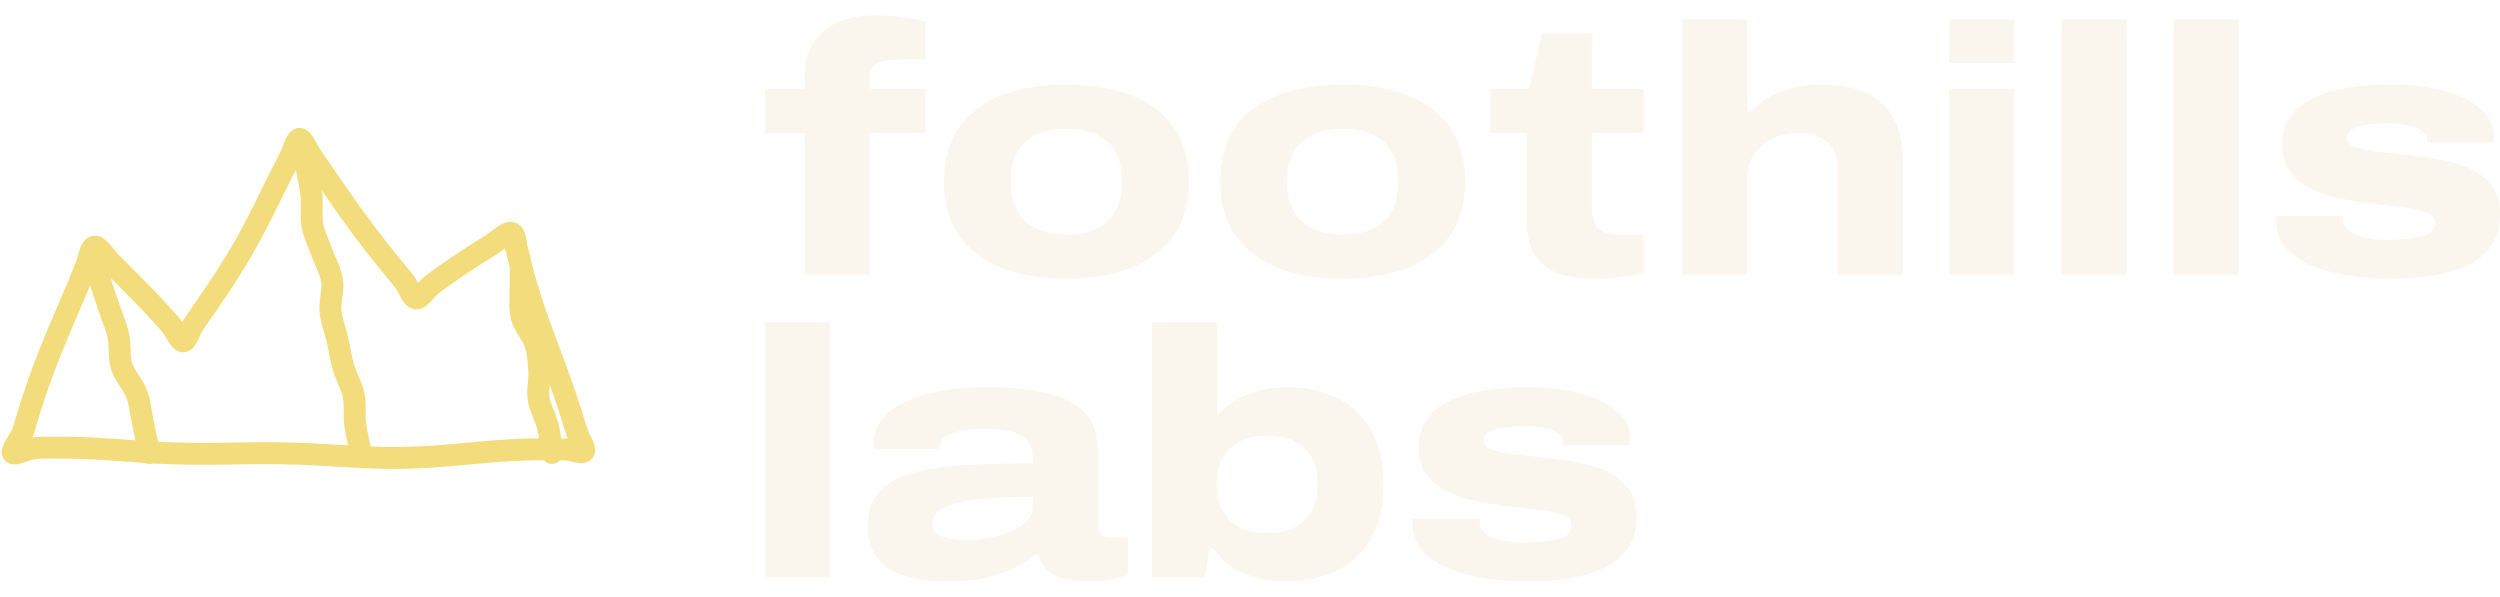
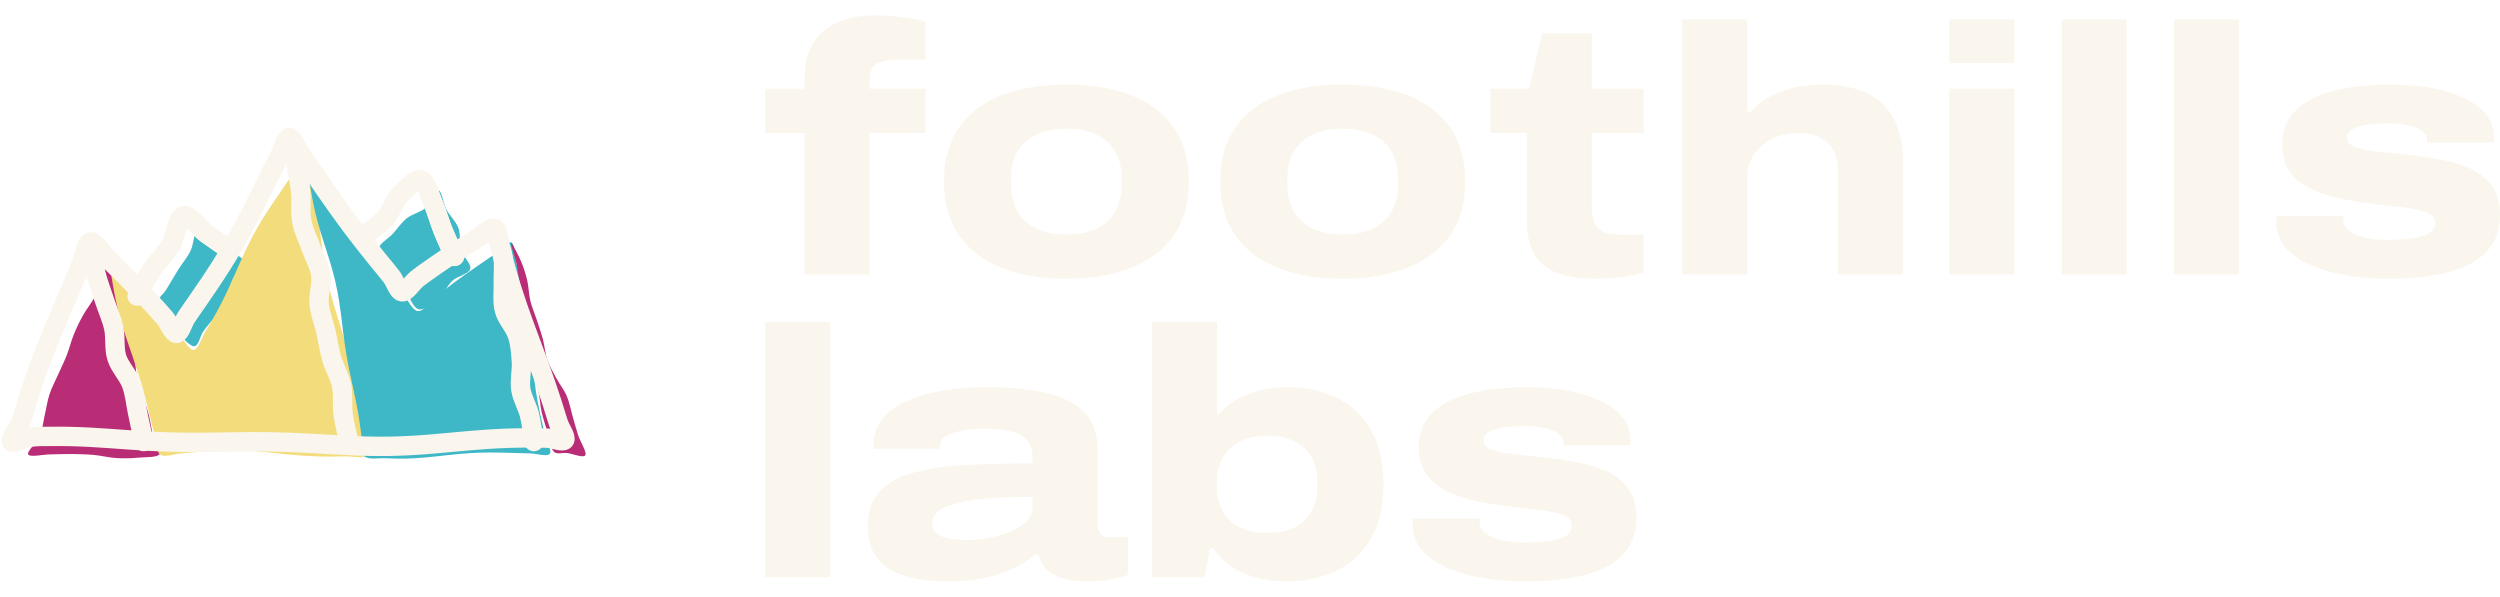
<svg xmlns="http://www.w3.org/2000/svg" viewBox="0 0 326.72 78" width="326.72" height="78" role="img" aria-label="Foothills Labs">
  <g transform="translate(0 0)">
-     <g fill="none" stroke="#F3DC7C" stroke-width="2.864" stroke-linecap="round" stroke-linejoin="round">
-       <path d="M 1.67 59.2 C 1.43 58.86 2.58 57.49 2.93 56.59 C 3.28 55.7 3.49 54.75 3.79 53.83 C 4.08 52.91 4.37 52 4.68 51.09 C 4.99 50.18 5.31 49.27 5.65 48.37 C 5.98 47.47 6.33 46.57 6.69 45.68 C 7.05 44.79 7.42 43.9 7.79 43.01 C 8.16 42.13 8.55 41.24 8.92 40.36 C 9.3 39.48 9.68 38.59 10.05 37.71 C 10.42 36.82 10.77 35.95 11.15 35.04 C 11.53 34.13 11.78 32.35 12.34 32.23 C 12.9 32.11 13.81 33.64 14.51 34.32 C 15.2 35.01 15.85 35.66 16.51 36.34 C 17.18 37.01 17.85 37.68 18.51 38.36 C 19.17 39.04 19.83 39.72 20.47 40.42 C 21.11 41.12 21.79 41.84 22.37 42.53 C 22.95 43.23 23.46 44.63 23.94 44.61 C 24.43 44.59 24.78 43.18 25.27 42.43 C 25.75 41.69 26.33 40.89 26.86 40.12 C 27.39 39.35 27.92 38.58 28.44 37.8 C 28.96 37.03 29.47 36.25 29.97 35.46 C 30.47 34.67 30.96 33.87 31.43 33.07 C 31.9 32.26 32.35 31.45 32.8 30.63 C 33.24 29.81 33.67 28.98 34.09 28.15 C 34.52 27.32 34.93 26.48 35.34 25.64 C 35.76 24.81 36.17 23.97 36.59 23.13 C 37.01 22.3 37.43 21.46 37.86 20.64 C 38.28 19.81 38.65 18.2 39.14 18.19 C 39.64 18.17 40.25 19.75 40.8 20.55 C 41.36 21.34 41.91 22.14 42.46 22.94 C 43.02 23.74 43.56 24.55 44.12 25.35 C 44.67 26.15 45.23 26.94 45.79 27.73 C 46.36 28.52 46.93 29.31 47.51 30.09 C 48.1 30.86 48.69 31.64 49.29 32.4 C 49.89 33.17 50.5 33.93 51.11 34.68 C 51.72 35.44 52.41 36.23 52.96 36.95 C 53.5 37.67 53.82 38.95 54.39 39 C 54.97 39.04 55.66 37.82 56.42 37.23 C 57.17 36.63 58.07 36.01 58.91 35.43 C 59.75 34.85 60.6 34.28 61.46 33.72 C 62.32 33.16 63.16 32.62 64.06 32.08 C 64.96 31.53 66.25 30.25 66.85 30.44 C 67.46 30.64 67.42 32.34 67.67 33.25 C 67.93 34.16 68.14 35.02 68.39 35.9 C 68.64 36.78 68.9 37.66 69.18 38.53 C 69.45 39.41 69.74 40.28 70.03 41.14 C 70.33 42.01 70.64 42.87 70.96 43.73 C 71.27 44.59 71.6 45.44 71.91 46.3 C 72.23 47.16 72.55 48.02 72.87 48.88 C 73.18 49.74 73.49 50.6 73.78 51.46 C 74.08 52.33 74.37 53.2 74.65 54.07 C 74.93 54.94 75.19 55.87 75.47 56.69 C 75.75 57.51 76.57 58.64 76.31 58.98 C 76.06 59.33 74.79 58.78 73.94 58.74 C 73.1 58.69 72.16 58.7 71.27 58.7 C 70.37 58.71 69.48 58.72 68.59 58.75 C 67.7 58.78 66.8 58.83 65.91 58.89 C 65.02 58.94 64.13 59.02 63.24 59.09 C 62.34 59.17 61.45 59.26 60.56 59.34 C 59.67 59.42 58.77 59.51 57.88 59.57 C 56.99 59.64 56.1 59.71 55.21 59.75 C 54.31 59.79 53.42 59.82 52.53 59.84 C 51.64 59.85 50.74 59.84 49.85 59.83 C 48.96 59.81 48.07 59.77 47.17 59.73 C 46.28 59.69 45.39 59.63 44.5 59.58 C 43.61 59.53 42.71 59.47 41.82 59.43 C 40.93 59.38 40.04 59.33 39.14 59.3 C 38.25 59.27 37.36 59.25 36.47 59.23 C 35.57 59.22 34.68 59.22 33.79 59.22 C 32.9 59.23 32.01 59.25 31.11 59.26 C 30.22 59.27 29.33 59.29 28.44 59.3 C 27.54 59.31 26.65 59.32 25.76 59.31 C 24.87 59.3 23.97 59.29 23.08 59.26 C 22.19 59.24 21.3 59.2 20.41 59.15 C 19.51 59.11 18.62 59.05 17.73 58.98 C 16.84 58.93 15.94 58.85 15.05 58.79 C 14.16 58.73 13.27 58.67 12.37 58.62 C 11.48 58.58 10.59 58.53 9.7 58.52 C 8.81 58.49 7.91 58.49 7.02 58.5 C 6.13 58.51 5.24 58.47 4.34 58.59 C 3.45 58.71 1.9 59.53 1.67 59.2 Z" />
-       <path d="M 12.37 32.43 C 12.48 33.08 12.71 35.07 13.02 36.35 C 13.32 37.64 13.81 38.87 14.22 40.13 C 14.63 41.38 15.19 42.6 15.47 43.89 C 15.75 45.18 15.49 46.61 15.89 47.87 C 16.28 49.13 17.39 50.21 17.85 51.45 C 18.32 52.69 18.41 54.03 18.69 55.32 C 18.97 56.61 19.38 58.55 19.51 59.2" />
-       <path d="M 39.14 18.15 C 39.29 18.77 39.79 20.61 40.05 21.85 C 40.31 23.09 40.57 24.33 40.7 25.59 C 40.83 26.86 40.6 28.19 40.83 29.44 C 41.06 30.69 41.66 31.86 42.09 33.07 C 42.52 34.28 43.22 35.43 43.4 36.69 C 43.59 37.94 43.07 39.34 43.18 40.61 C 43.29 41.87 43.8 43.07 44.08 44.3 C 44.37 45.54 44.53 46.8 44.89 48.02 C 45.24 49.24 45.96 50.39 46.21 51.64 C 46.47 52.88 46.26 54.21 46.42 55.47 C 46.58 56.73 47.05 58.57 47.17 59.2" />
-       <path d="M 66.8 30.64 C 67 31.22 67.77 32.92 67.97 34.12 C 68.17 35.31 68 36.58 68.03 37.8 C 68.07 39.03 67.87 40.29 68.18 41.47 C 68.5 42.64 69.54 43.68 69.93 44.83 C 70.31 46 70.4 47.21 70.48 48.43 C 70.56 49.64 70.21 50.94 70.39 52.14 C 70.57 53.33 71.27 54.44 71.57 55.61 C 71.86 56.79 72.06 58.6 72.16 59.2" />
+     <g transform="translate(-5.42 -6.25) scale(0.1688)">
+       <path d="M 138.24 266.24 C 137.27 261.18 144.69 256.28 147.81 251.24 C 150.94 246.20 153.84 241.03 156.99 236.00 C 160.13 230.97 163.89 226.79 166.69 221.08 C 169.49 215.36 169.58 202.30 173.79 201.73 C 178.00 201.17 185.98 212.89 191.93 217.70 C 197.88 222.50 208.19 226.44 209.48 230.56 C 210.77 234.69 202.03 237.85 199.65 242.43 C 197.28 247.02 197.44 253.31 195.23 258.07 C 193.03 262.83 189.52 266.79 186.42 271.00 C 183.33 275.21 179.53 279.33 176.65 283.34 C 173.77 287.35 172.96 295.37 169.12 295.08 C 165.29 294.78 158.77 286.38 153.62 281.58 C 148.48 276.77 139.21 271.30 138.24 266.24 Z" fill="#3EB7C6" stroke="none" transform="translate(13 10)" />
+       <path d="M 312.32 220.16 C 312.01 215.86 319.58 212.06 323.22 208.02 C 326.87 203.99 329.87 199.31 334.17 195.93 C 338.46 192.54 344.97 191.34 349.00 187.72 C 353.03 184.10 355.73 173.94 358.37 174.22 C 361.01 174.50 362.25 184.52 364.85 189.42 C 367.46 194.32 372.13 198.40 374.01 203.63 C 375.89 208.85 374.62 215.49 376.14 220.77 C 377.67 226.04 384.30 231.34 383.16 235.28 C 382.03 239.22 373.45 240.56 369.34 244.41 C 365.22 248.26 362.88 254.74 358.49 258.40 C 354.10 262.06 347.28 267.64 343.01 266.38 C 338.74 265.12 335.83 256.27 332.85 250.85 C 329.86 245.42 328.51 238.95 325.09 233.83 C 321.67 228.72 312.63 224.46 312.32 220.16 Z" fill="#3EB7C6" stroke="none" transform="translate(13 10)" />
+       <g fill="none" stroke="#FAF6ED" stroke-width="15.0" stroke-linecap="round" stroke-linejoin="round">
+         <path d="M 138.24 266.24 C 140.19 262.80 145.60 252.23 149.94 245.62 C 154.29 239.00 160.30 233.45 164.30 226.54 C 168.29 219.64 169.33 205.64 173.92 204.19 C 178.51 202.74 185.84 213.46 191.84 217.83 C 197.84 222.20 206.91 228.30 209.92 230.40" />
+         <path d="M 312.32 220.16 C 315.20 217.92 324.70 212.06 329.61 206.73 C 334.52 201.40 337.07 193.26 341.79 188.19 C 346.51 183.12 353.65 175.28 357.92 176.31 C 362.19 177.34 364.56 187.88 367.41 194.36 C 370.26 200.85 372.26 208.36 375.02 215.22 C 377.79 222.08 382.50 232.14 384.00 235.52" />
+       </g>
+       <path d="M 40.96 378.88 C 39.60 376.52 47.75 369.72 49.88 364.63 C 52.02 359.55 52.49 353.80 53.76 348.37 C 55.04 342.94 55.78 337.30 57.52 332.05 C 59.25 326.80 61.93 321.94 64.16 316.89 C 66.39 311.84 68.88 306.90 70.89 301.77 C 72.90 296.63 74.14 291.19 76.22 286.08 C 78.30 280.97 80.69 275.99 83.39 271.13 C 86.09 266.27 89.83 261.82 92.40 256.92 C 94.98 252.01 97.19 246.88 98.85 241.68 C 100.52 236.48 101.07 225.88 102.40 225.69 C 103.73 225.51 105.45 235.50 106.83 240.55 C 108.20 245.60 109.06 250.93 110.65 255.98 C 112.25 261.04 114.58 265.90 116.42 270.90 C 118.26 275.89 120.51 280.78 121.68 285.95 C 122.84 291.12 122.86 296.60 123.42 301.94 C 123.97 307.27 123.99 312.75 125.02 317.96 C 126.06 323.17 128.08 328.11 129.64 333.18 C 131.19 338.25 133.02 343.25 134.35 348.38 C 135.68 353.51 136.17 358.95 137.60 363.96 C 139.02 368.98 144.77 375.58 142.88 378.48 C 141.00 381.38 131.90 380.81 126.29 381.35 C 120.68 381.88 114.92 382.02 109.23 381.68 C 103.54 381.34 97.85 379.82 92.16 379.29 C 86.47 378.77 80.78 378.61 75.09 378.54 C 69.40 378.46 63.72 378.76 58.03 378.82 C 52.34 378.87 42.32 381.24 40.96 378.88 Z" fill="#B92D77" stroke="none" transform="translate(13 10)" />
+       <path d="M 102.40 225.28 C 103.52 224.87 108.71 234.25 112.13 238.49 C 115.55 242.73 119.24 246.73 122.94 250.70 C 126.64 254.68 130.51 258.51 134.34 262.36 C 138.17 266.22 142.11 269.98 145.94 273.84 C 149.76 277.71 153.44 281.53 157.29 285.55 C 161.15 289.56 165.59 298.25 169.06 297.94 C 172.54 297.64 175.30 288.41 178.15 283.72 C 181.01 279.04 183.64 274.53 186.21 269.84 C 188.78 265.14 191.23 260.38 193.57 255.56 C 195.92 250.74 198.07 245.81 200.27 240.91 C 202.47 236.01 204.54 231.03 206.79 226.16 C 209.04 221.28 211.29 216.41 213.77 211.67 C 216.25 206.92 218.89 202.27 221.66 197.69 C 224.43 193.11 227.43 188.66 230.39 184.19 C 233.36 179.73 236.49 175.35 239.47 170.89 C 242.44 166.42 245.52 161.92 248.26 157.42 C 251.01 152.92 254.17 143.60 255.92 143.88 C 257.67 144.16 257.74 153.97 258.76 159.12 C 259.78 164.27 261.03 169.55 262.03 174.78 C 263.04 180.02 263.97 185.27 264.79 190.55 C 265.61 195.82 266.27 201.13 266.97 206.42 C 267.66 211.72 268.22 217.05 268.98 222.33 C 269.74 227.62 270.50 232.90 271.51 238.14 C 272.52 243.38 273.70 248.58 275.02 253.76 C 276.34 258.93 277.92 264.06 279.45 269.19 C 280.98 274.33 282.69 279.43 284.21 284.56 C 285.72 289.70 287.25 294.84 288.54 300.02 C 289.84 305.20 290.98 310.41 292.00 315.64 C 293.02 320.88 293.82 326.16 294.66 331.42 C 295.50 336.69 296.20 341.99 297.05 347.26 C 297.91 352.53 298.81 357.65 299.77 363.03 C 300.74 368.40 305.11 376.62 302.85 379.50 C 300.59 382.39 291.63 380.18 286.21 380.35 C 280.79 380.52 275.63 380.59 270.34 380.51 C 265.05 380.43 259.75 380.22 254.46 379.88 C 249.17 379.55 243.88 378.99 238.59 378.49 C 233.30 377.99 228.01 377.33 222.72 376.88 C 217.43 376.44 212.14 376.00 206.85 375.82 C 201.56 375.64 196.27 375.64 190.98 375.79 C 185.69 375.94 180.39 376.36 175.10 376.73 C 169.81 377.11 164.54 377.68 159.23 378.07 C 153.92 378.45 146.65 381.44 143.24 379.04 C 139.82 376.64 140.15 368.79 138.76 363.66 C 137.36 358.52 136.16 353.38 134.86 348.24 C 133.56 343.10 132.34 337.94 130.96 332.83 C 129.58 327.71 128.12 322.62 126.56 317.55 C 125.00 312.48 123.26 307.46 121.58 302.43 C 119.89 297.39 118.07 292.39 116.44 287.34 C 114.81 282.29 113.19 277.24 111.81 272.13 C 110.43 267.01 109.22 261.85 108.15 256.65 C 107.07 251.45 106.34 246.17 105.38 240.94 C 104.43 235.71 101.28 225.69 102.40 225.28 Z" fill="#F3DC7C" stroke="none" transform="translate(13 10)" />
+       <path d="M 256.00 143.36 C 257.46 142.89 262.93 152.12 266.33 156.55 C 269.72 160.98 273.04 165.46 276.37 169.94 C 279.69 174.42 283.08 178.86 286.26 183.44 C 289.44 188.02 292.52 192.67 295.47 197.42 C 298.41 202.17 301.15 207.06 303.94 211.92 C 306.74 216.77 309.37 221.74 312.23 226.55 C 315.09 231.36 317.97 236.15 321.10 240.77 C 324.23 245.39 327.37 249.76 330.99 254.27 C 334.61 258.79 338.39 267.55 342.81 267.87 C 347.23 268.19 352.74 259.94 357.50 256.18 C 362.26 252.41 366.67 248.81 371.38 245.29 C 376.08 241.77 380.91 238.43 385.72 235.06 C 390.53 231.69 395.38 228.46 400.23 225.07 C 405.09 221.67 411.72 213.66 414.84 214.69 C 417.97 215.71 417.59 225.75 418.98 231.20 C 420.36 236.65 421.85 241.97 423.16 247.38 C 424.46 252.79 425.78 258.19 426.80 263.65 C 427.83 269.12 428.65 274.62 429.32 280.14 C 429.98 285.67 430.35 291.26 430.81 296.82 C 431.27 302.39 431.54 307.99 432.08 313.54 C 432.62 319.10 433.21 324.64 434.05 330.14 C 434.88 335.63 435.96 341.08 437.10 346.52 C 438.24 351.96 439.60 357.47 440.88 362.78 C 442.16 368.08 446.66 375.80 444.77 378.35 C 442.87 380.90 434.71 378.20 429.51 378.08 C 424.31 377.95 418.89 377.75 413.58 377.63 C 408.27 377.50 402.96 377.30 397.65 377.35 C 392.34 377.40 387.03 377.58 381.72 377.92 C 376.41 378.26 371.11 378.86 365.80 379.39 C 360.49 379.91 355.18 380.64 349.87 381.08 C 344.56 381.53 339.25 381.95 333.94 382.06 C 328.63 382.18 323.49 382.12 318.01 381.80 C 312.52 381.48 304.23 383.25 301.03 380.15 C 297.83 377.06 299.55 368.68 298.79 363.22 C 298.04 357.76 297.40 352.63 296.50 347.37 C 295.61 342.11 294.50 336.89 293.42 331.67 C 292.35 326.44 291.10 321.25 290.05 316.02 C 288.99 310.80 287.96 305.57 287.09 300.30 C 286.22 295.04 285.54 289.74 284.83 284.44 C 284.13 279.14 283.61 273.81 282.87 268.52 C 282.12 263.23 281.39 257.94 280.37 252.71 C 279.35 247.47 278.12 242.28 276.74 237.12 C 275.36 231.95 273.67 226.85 272.09 221.72 C 270.50 216.60 268.73 211.51 267.22 206.37 C 265.71 201.24 264.25 196.09 263.04 190.89 C 261.83 185.69 260.86 180.45 259.95 175.19 C 259.04 169.94 258.24 164.66 257.58 159.35 C 256.93 154.05 254.54 143.83 256.00 143.36 Z" fill="#3EB7C6" stroke="none" transform="translate(13 10)" />
+       <path d="M 414.72 215.04 C 415.29 214.68 420.30 224.23 422.39 229.06 C 424.48 233.89 426.05 238.90 427.27 244.03 C 428.49 249.17 428.46 254.73 429.70 259.85 C 430.94 264.98 433.10 269.79 434.73 274.78 C 436.35 279.77 438.12 284.72 439.46 289.81 C 440.80 294.90 441.08 300.36 442.78 305.32 C 444.49 310.29 447.18 314.91 449.69 319.60 C 452.20 324.29 455.75 328.62 457.84 333.45 C 459.93 338.29 460.79 343.54 462.25 348.59 C 463.72 353.64 464.97 358.58 466.64 363.74 C 468.31 368.89 473.65 377.16 472.25 379.51 C 470.85 381.85 462.32 378.27 458.24 377.79 C 454.16 377.31 450.27 379.19 447.77 376.62 C 445.27 374.04 444.78 367.39 443.24 362.33 C 441.70 357.27 439.75 351.68 438.52 346.26 C 437.30 340.83 437.11 335.21 435.89 329.79 C 434.66 324.37 432.54 319.11 431.17 313.72 C 429.80 308.32 428.18 302.97 427.66 297.41 C 427.13 291.86 428.26 286.00 428.02 280.39 C 427.78 274.78 427.28 269.22 426.22 263.76 C 425.16 258.31 422.87 253.09 421.66 247.66 C 420.45 242.23 420.14 236.64 418.98 231.20 C 417.83 225.76 414.15 215.40 414.72 215.04 Z" fill="#B92D77" stroke="none" transform="translate(13 10)" />
+       <g fill="none" stroke="#FAF6ED" stroke-width="15.0" stroke-linecap="round" stroke-linejoin="round">
+         <path d="M 40.96 378.88 C 39.61 376.97 46.17 369.08 48.20 363.96 C 50.22 358.83 51.44 353.38 53.12 348.11 C 54.80 342.84 56.49 337.58 58.27 332.35 C 60.05 327.13 61.89 321.92 63.81 316.75 C 65.72 311.58 67.72 306.44 69.77 301.32 C 71.82 296.20 73.95 291.11 76.09 286.03 C 78.22 280.94 80.43 275.88 82.59 270.81 C 84.75 265.73 86.94 260.67 89.07 255.58 C 91.20 250.50 93.17 245.51 95.36 240.28 C 97.54 235.05 98.97 224.86 102.18 224.18 C 105.40 223.49 110.64 232.24 114.64 236.16 C 118.63 240.09 122.32 243.86 126.15 247.72 C 129.98 251.58 133.83 255.42 137.61 259.33 C 141.39 263.23 145.16 267.15 148.84 271.14 C 152.53 275.14 156.42 279.27 159.74 283.28 C 163.06 287.28 166.00 295.29 168.77 295.20 C 171.55 295.10 173.58 287.00 176.37 282.71 C 179.16 278.42 182.47 273.87 185.51 269.44 C 188.54 265.01 191.61 260.60 194.59 256.14 C 197.56 251.68 200.52 247.20 203.38 242.67 C 206.24 238.14 209.03 233.58 211.73 228.96 C 214.43 224.34 217.04 219.67 219.58 214.96 C 222.13 210.26 224.58 205.49 227.01 200.72 C 229.45 195.96 231.81 191.14 234.19 186.34 C 236.58 181.55 238.92 176.73 241.33 171.94 C 243.73 167.15 246.17 162.35 248.62 157.63 C 251.07 152.90 253.19 143.67 256.00 143.58 C 258.82 143.50 262.36 152.56 265.53 157.11 C 268.71 161.66 271.89 166.28 275.05 170.87 C 278.22 175.46 281.35 180.08 284.53 184.66 C 287.71 189.24 290.90 193.82 294.15 198.35 C 297.39 202.89 300.68 207.40 304.03 211.86 C 307.37 216.32 310.78 220.74 314.22 225.14 C 317.67 229.54 321.18 233.88 324.68 238.24 C 328.19 242.59 332.11 247.13 335.25 251.25 C 338.39 255.38 340.19 262.72 343.50 262.99 C 346.81 263.25 350.79 256.23 355.11 252.82 C 359.42 249.41 364.58 245.87 369.40 242.52 C 374.22 239.17 379.10 235.90 384.03 232.69 C 388.96 229.49 393.79 226.41 398.95 223.27 C 404.11 220.14 411.53 212.78 414.99 213.90 C 418.45 215.01 418.24 224.76 419.71 229.98 C 421.18 235.20 422.39 240.16 423.82 245.22 C 425.26 250.28 426.75 255.32 428.32 260.33 C 429.89 265.34 431.55 270.32 433.25 275.29 C 434.96 280.25 436.75 285.19 438.55 290.12 C 440.35 295.05 442.21 299.97 444.04 304.89 C 445.86 309.81 447.71 314.73 449.50 319.67 C 451.29 324.60 453.06 329.55 454.76 334.51 C 456.47 339.48 458.12 344.46 459.74 349.46 C 461.35 354.45 462.85 359.79 464.44 364.49 C 466.03 369.20 470.74 375.71 469.28 377.67 C 467.82 379.63 460.51 376.52 455.68 376.25 C 450.85 375.98 445.44 376.04 440.32 376.05 C 435.20 376.07 430.08 376.15 424.96 376.33 C 419.84 376.50 414.72 376.78 409.60 377.11 C 404.48 377.44 399.36 377.87 394.24 378.30 C 389.12 378.74 384.00 379.25 378.88 379.71 C 373.76 380.17 368.64 380.66 363.52 381.05 C 358.40 381.44 353.28 381.81 348.16 382.06 C 343.04 382.31 337.92 382.49 332.80 382.56 C 327.68 382.64 322.56 382.60 317.44 382.50 C 312.32 382.39 307.20 382.18 302.08 381.94 C 296.96 381.71 291.84 381.39 286.72 381.10 C 281.60 380.81 276.48 380.47 271.36 380.21 C 266.24 379.94 261.12 379.68 256.00 379.49 C 250.88 379.31 245.76 379.17 240.64 379.10 C 235.52 379.03 230.40 379.03 225.28 379.05 C 220.16 379.07 215.04 379.17 209.92 379.24 C 204.80 379.31 199.68 379.42 194.56 379.47 C 189.44 379.52 184.32 379.57 179.20 379.54 C 174.08 379.51 168.96 379.43 163.84 379.28 C 158.72 379.13 153.60 378.91 148.48 378.64 C 143.36 378.37 138.24 378.02 133.12 377.67 C 128.00 377.33 122.88 376.92 117.76 376.57 C 112.64 376.23 107.52 375.86 102.40 375.59 C 97.28 375.33 92.16 375.09 87.04 374.98 C 81.92 374.86 76.80 374.83 71.68 374.90 C 66.56 374.97 61.44 374.74 56.32 375.41 C 51.20 376.07 42.31 380.79 40.96 378.88 Z" />
+         <path d="M 102.40 225.28 C 103.01 229.03 104.32 240.44 106.08 247.80 C 107.84 255.17 110.63 262.26 112.97 269.47 C 115.32 276.68 118.57 283.64 120.16 291.05 C 121.76 298.46 120.27 306.69 122.55 313.92 C 124.82 321.15 131.15 327.30 133.83 334.42 C 136.51 341.54 137.05 349.23 138.64 356.64 C 140.23 364.05 142.57 375.17 143.36 378.88" />
+         <path d="M 256.00 143.36 C 256.86 146.90 259.70 157.46 261.19 164.58 C 262.68 171.69 264.19 178.81 264.94 186.07 C 265.69 193.33 264.37 201.00 265.70 208.15 C 267.02 215.30 270.44 222.05 272.90 228.97 C 275.36 235.90 279.41 242.52 280.45 249.73 C 281.50 256.93 278.52 264.93 279.17 272.21 C 279.81 279.49 282.70 286.34 284.33 293.43 C 285.96 300.52 286.91 307.75 288.95 314.76 C 290.99 321.77 295.11 328.37 296.57 335.50 C 298.04 342.62 296.83 350.27 297.74 357.50 C 298.66 364.73 301.36 375.32 302.08 378.88" />
+         <path d="M 414.72 215.04 C 415.83 218.36 420.23 228.14 421.40 234.99 C 422.57 241.83 421.56 249.09 421.76 256.12 C 421.97 263.15 420.82 270.43 422.63 277.16 C 424.44 283.88 430.44 289.83 432.64 296.48 C 434.83 303.14 435.35 310.11 435.79 317.09 C 436.24 324.07 434.27 331.51 435.31 338.38 C 436.35 345.25 440.36 351.57 442.05 358.32 C 443.74 365.07 444.87 375.45 445.44 378.88" />
+         <path d="M 138.24 266.24 C 140.19 262.80 145.53 252.20 149.92 245.60 C 154.30 239.01 160.54 233.60 164.54 226.68 C 168.54 219.77 169.36 205.60 173.91 204.12 C 178.45 202.65 185.82 213.47 191.82 217.85 C 197.82 222.23 206.90 228.31 209.92 230.40" />
+         <path d="M 312.32 220.16 C 315.24 217.96 324.94 212.30 329.82 206.94 C 334.71 201.59 336.98 193.12 341.65 188.05 C 346.33 182.99 353.57 175.51 357.87 176.56 C 362.17 177.61 364.61 187.89 367.46 194.34 C 370.31 200.79 372.22 208.38 374.98 215.24 C 377.73 222.11 382.50 232.14 384.00 235.52" />
+       </g>
    </g>
  </g>
  <g fill="#FAF6ED" transform="translate(99.51 35.87)">
    <path d="M5.64 0V-18.5H0.49V-24.27H5.64V-25.58Q5.64 -28.43 6.77 -30.26Q7.91 -32.09 10.01 -32.97Q12.11 -33.86 14.93 -33.86Q15.92 -33.86 17.1 -33.76Q18.28 -33.65 19.41 -33.48Q20.54 -33.3 21.43 -33.05V-28.09H18.4Q15.98 -28.09 15.06 -27.53Q14.13 -26.97 14.13 -25.57V-24.27H21.43V-18.5H14.13V0Z M39.85 0.55Q35.01 0.55 31.41 -0.86Q27.81 -2.28 25.83 -5.09Q23.85 -7.91 23.85 -12.14Q23.85 -16.4 25.83 -19.22Q27.81 -22.04 31.41 -23.43Q35.01 -24.82 39.85 -24.82Q44.7 -24.82 48.3 -23.43Q51.89 -22.04 53.88 -19.22Q55.86 -16.4 55.86 -12.14Q55.86 -7.91 53.88 -5.09Q51.89 -2.28 48.3 -0.86Q44.7 0.55 39.85 0.55ZM39.85 -5.22Q42.25 -5.22 43.87 -6.03Q45.48 -6.85 46.28 -8.3Q47.08 -9.76 47.08 -11.68V-12.6Q47.08 -14.55 46.28 -15.99Q45.48 -17.44 43.87 -18.24Q42.25 -19.05 39.85 -19.05Q37.45 -19.05 35.84 -18.24Q34.23 -17.44 33.43 -15.99Q32.62 -14.55 32.62 -12.6V-11.68Q32.62 -9.76 33.43 -8.3Q34.23 -6.85 35.84 -6.03Q37.45 -5.22 39.85 -5.22Z M75.96 0.55Q71.12 0.55 67.52 -0.86Q63.92 -2.28 61.94 -5.09Q59.96 -7.91 59.96 -12.14Q59.96 -16.4 61.94 -19.22Q63.92 -22.04 67.52 -23.43Q71.12 -24.82 75.96 -24.82Q80.81 -24.82 84.41 -23.43Q88 -22.04 89.99 -19.22Q91.97 -16.4 91.97 -12.14Q91.97 -7.91 89.99 -5.09Q88 -2.28 84.41 -0.86Q80.81 0.55 75.96 0.55ZM75.96 -5.22Q78.36 -5.22 79.98 -6.03Q81.59 -6.85 82.39 -8.3Q83.19 -9.76 83.19 -11.68V-12.6Q83.19 -14.55 82.39 -15.99Q81.59 -17.44 79.98 -18.24Q78.36 -19.05 75.96 -19.05Q73.56 -19.05 71.95 -18.24Q70.34 -17.44 69.54 -15.99Q68.73 -14.55 68.73 -12.6V-11.68Q68.73 -9.76 69.54 -8.3Q70.34 -6.85 71.95 -6.03Q73.56 -5.22 75.96 -5.22Z M109.24 0.55Q106.22 0.55 104.17 -0.13Q102.11 -0.82 101.07 -2.52Q100.02 -4.22 100.02 -7.26V-18.5H95.27V-24.27H100.33L102.02 -31.5H108.52V-24.27H115.3V-18.5H108.52V-8.82Q108.52 -7.07 109.25 -6.14Q109.98 -5.22 112.27 -5.22H115.3V-0.28Q114.65 -0.05 113.53 0.15Q112.4 0.34 111.24 0.45Q110.07 0.55 109.24 0.55Z M120.34 0V-33.33H128.83V-21.21H129.18Q130.44 -22.55 131.98 -23.34Q133.51 -24.13 135.21 -24.47Q136.91 -24.82 138.59 -24.82Q142.12 -24.82 144.47 -23.7Q146.82 -22.58 148.01 -20.32Q149.2 -18.05 149.2 -14.65V0H140.7V-13.47Q140.7 -14.71 140.35 -15.66Q140 -16.62 139.34 -17.24Q138.67 -17.86 137.69 -18.17Q136.71 -18.48 135.43 -18.48Q133.61 -18.48 132.11 -17.74Q130.62 -17 129.73 -15.69Q128.83 -14.38 128.83 -12.66V0Z M155.25 -27.62V-33.33H163.75V-27.62ZM155.25 0V-24.27H163.75V0Z M169.93 0V-33.33H178.42V0Z M184.6 0V-33.33H193.1V0Z M212.53 0.55Q209.81 0.55 207.21 0.12Q204.61 -0.32 202.53 -1.21Q200.44 -2.09 199.19 -3.52Q197.95 -4.95 197.95 -6.96Q197.95 -7.14 197.96 -7.31Q197.97 -7.48 198.02 -7.66H206.75Q206.73 -7.54 206.72 -7.42Q206.71 -7.29 206.71 -7.2Q206.73 -6.25 207.55 -5.66Q208.36 -5.07 209.69 -4.8Q211.01 -4.52 212.55 -4.52Q213.87 -4.52 215.32 -4.67Q216.76 -4.81 217.75 -5.27Q218.74 -5.74 218.74 -6.74Q218.74 -7.76 217.43 -8.19Q216.13 -8.62 213.92 -8.85Q211.72 -9.09 208.98 -9.45Q206.92 -9.75 205.08 -10.24Q203.25 -10.74 201.82 -11.57Q200.39 -12.4 199.57 -13.71Q198.75 -15.03 198.75 -16.94Q198.75 -19.15 199.83 -20.65Q200.91 -22.15 202.84 -23.07Q204.77 -23.99 207.35 -24.41Q209.93 -24.82 212.92 -24.82Q215.54 -24.82 217.96 -24.42Q220.38 -24.02 222.28 -23.17Q224.19 -22.32 225.31 -21.01Q226.42 -19.7 226.42 -17.89Q226.42 -17.73 226.42 -17.55Q226.42 -17.36 226.38 -17.23H217.69V-17.51Q217.69 -18.3 216.98 -18.78Q216.26 -19.27 215.16 -19.51Q214.06 -19.74 212.83 -19.74Q212.35 -19.74 211.42 -19.71Q210.49 -19.68 209.52 -19.51Q208.56 -19.34 207.89 -18.96Q207.22 -18.59 207.22 -17.89Q207.22 -17.02 208.36 -16.63Q209.49 -16.24 211.34 -16.05Q213.19 -15.86 215.36 -15.61Q217.58 -15.36 219.71 -14.96Q221.84 -14.56 223.53 -13.74Q225.22 -12.92 226.21 -11.5Q227.21 -10.08 227.21 -7.8Q227.21 -5.42 226.11 -3.8Q225.02 -2.19 223.04 -1.23Q221.07 -0.28 218.38 0.14Q215.7 0.55 212.53 0.55Z" />
  </g>
  <g fill="#FAF6ED" transform="translate(97.01 75.43)">
    <path d="M2.99 0V-33.33H11.49V0Z M27.09 0.55Q24.83 0.55 22.88 0.22Q20.93 -0.11 19.48 -0.92Q18.03 -1.72 17.22 -3.12Q16.41 -4.51 16.41 -6.65Q16.41 -9.57 17.98 -11.24Q19.56 -12.91 22.45 -13.68Q25.34 -14.46 29.28 -14.66Q33.21 -14.87 37.94 -14.87V-15.61Q37.94 -17 37.24 -17.83Q36.54 -18.67 35.18 -19.03Q33.82 -19.4 31.77 -19.4Q30.3 -19.4 28.93 -19.18Q27.57 -18.97 26.69 -18.48Q25.82 -17.99 25.82 -17.14V-16.79H17.22Q17.18 -16.97 17.17 -17.12Q17.16 -17.26 17.16 -17.47Q17.16 -19.63 18.86 -21.29Q20.56 -22.95 23.92 -23.88Q27.27 -24.82 32.22 -24.82Q36.8 -24.82 39.97 -24.02Q43.14 -23.23 44.79 -21.46Q46.43 -19.69 46.43 -16.71V-7.01Q46.43 -6.21 46.79 -5.72Q47.15 -5.22 47.95 -5.22H50.39V-0.3Q49.73 -0.05 48.31 0.25Q46.89 0.55 45.27 0.55Q43 0.55 41.63 0.08Q40.27 -0.39 39.6 -1.18Q38.93 -1.98 38.65 -2.94H38.28Q36.96 -1.87 35.26 -1.07Q33.55 -0.27 31.51 0.14Q29.47 0.55 27.09 0.55ZM29.48 -4.84Q30.53 -4.84 31.95 -5.08Q33.36 -5.31 34.74 -5.82Q36.12 -6.33 37.03 -7.14Q37.94 -7.94 37.94 -9.11V-10.5Q33.41 -10.5 30.5 -10.13Q27.6 -9.76 26.21 -9.01Q24.83 -8.26 24.83 -7.04Q24.83 -6.1 25.51 -5.63Q26.19 -5.16 27.27 -5Q28.35 -4.84 29.48 -4.84Z M71.04 0.55Q68.25 0.55 65.77 -0.41Q63.3 -1.38 61.5 -3.79H61.1L60.43 0H53.55V-33.33H62.04V-21.41H62.41Q63.45 -22.61 64.9 -23.36Q66.35 -24.12 68 -24.47Q69.65 -24.82 71.23 -24.82Q74.84 -24.82 77.67 -23.45Q80.5 -22.08 82.14 -19.28Q83.79 -16.47 83.79 -12.12Q83.79 -7.82 82.13 -5Q80.48 -2.18 77.61 -0.82Q74.74 0.55 71.04 0.55ZM68.58 -5.78Q70.75 -5.78 72.22 -6.53Q73.68 -7.27 74.42 -8.62Q75.15 -9.97 75.15 -11.75V-12.52Q75.15 -14.3 74.42 -15.62Q73.68 -16.95 72.24 -17.72Q70.8 -18.48 68.62 -18.48Q66.98 -18.48 65.74 -18.03Q64.5 -17.57 63.67 -16.76Q62.83 -15.95 62.41 -14.81Q62 -13.68 62 -12.28V-11.96Q62 -10.14 62.73 -8.74Q63.46 -7.34 64.94 -6.56Q66.41 -5.78 68.58 -5.78Z M102.18 0.55Q99.46 0.55 96.86 0.12Q94.26 -0.32 92.17 -1.21Q90.08 -2.09 88.84 -3.52Q87.6 -4.95 87.6 -6.96Q87.6 -7.14 87.61 -7.31Q87.62 -7.48 87.66 -7.66H96.4Q96.37 -7.54 96.36 -7.42Q96.35 -7.29 96.35 -7.2Q96.38 -6.25 97.19 -5.66Q98.01 -5.07 99.33 -4.8Q100.66 -4.52 102.2 -4.52Q103.52 -4.52 104.96 -4.67Q106.41 -4.81 107.4 -5.27Q108.38 -5.74 108.38 -6.74Q108.38 -7.76 107.08 -8.19Q105.78 -8.62 103.57 -8.85Q101.37 -9.09 98.63 -9.45Q96.57 -9.75 94.73 -10.24Q92.89 -10.74 91.46 -11.57Q90.04 -12.4 89.21 -13.71Q88.39 -15.03 88.39 -16.94Q88.39 -19.15 89.48 -20.65Q90.56 -22.15 92.49 -23.07Q94.42 -23.99 97 -24.41Q99.58 -24.82 102.57 -24.82Q105.19 -24.82 107.6 -24.42Q110.02 -24.02 111.93 -23.17Q113.83 -22.32 114.95 -21.01Q116.07 -19.7 116.07 -17.89Q116.07 -17.73 116.07 -17.55Q116.07 -17.36 116.02 -17.23H107.34V-17.51Q107.34 -18.3 106.62 -18.78Q105.91 -19.27 104.81 -19.51Q103.71 -19.74 102.47 -19.74Q101.99 -19.74 101.06 -19.71Q100.13 -19.68 99.17 -19.51Q98.2 -19.34 97.53 -18.96Q96.86 -18.59 96.86 -17.89Q96.86 -17.02 98 -16.63Q99.14 -16.24 100.99 -16.05Q102.84 -15.86 105 -15.61Q107.22 -15.36 109.35 -14.96Q111.48 -14.56 113.17 -13.74Q114.86 -12.92 115.86 -11.5Q116.86 -10.08 116.86 -7.8Q116.86 -5.42 115.76 -3.8Q114.66 -2.19 112.69 -1.23Q110.71 -0.28 108.03 0.14Q105.35 0.55 102.18 0.55Z" />
  </g>
</svg>
